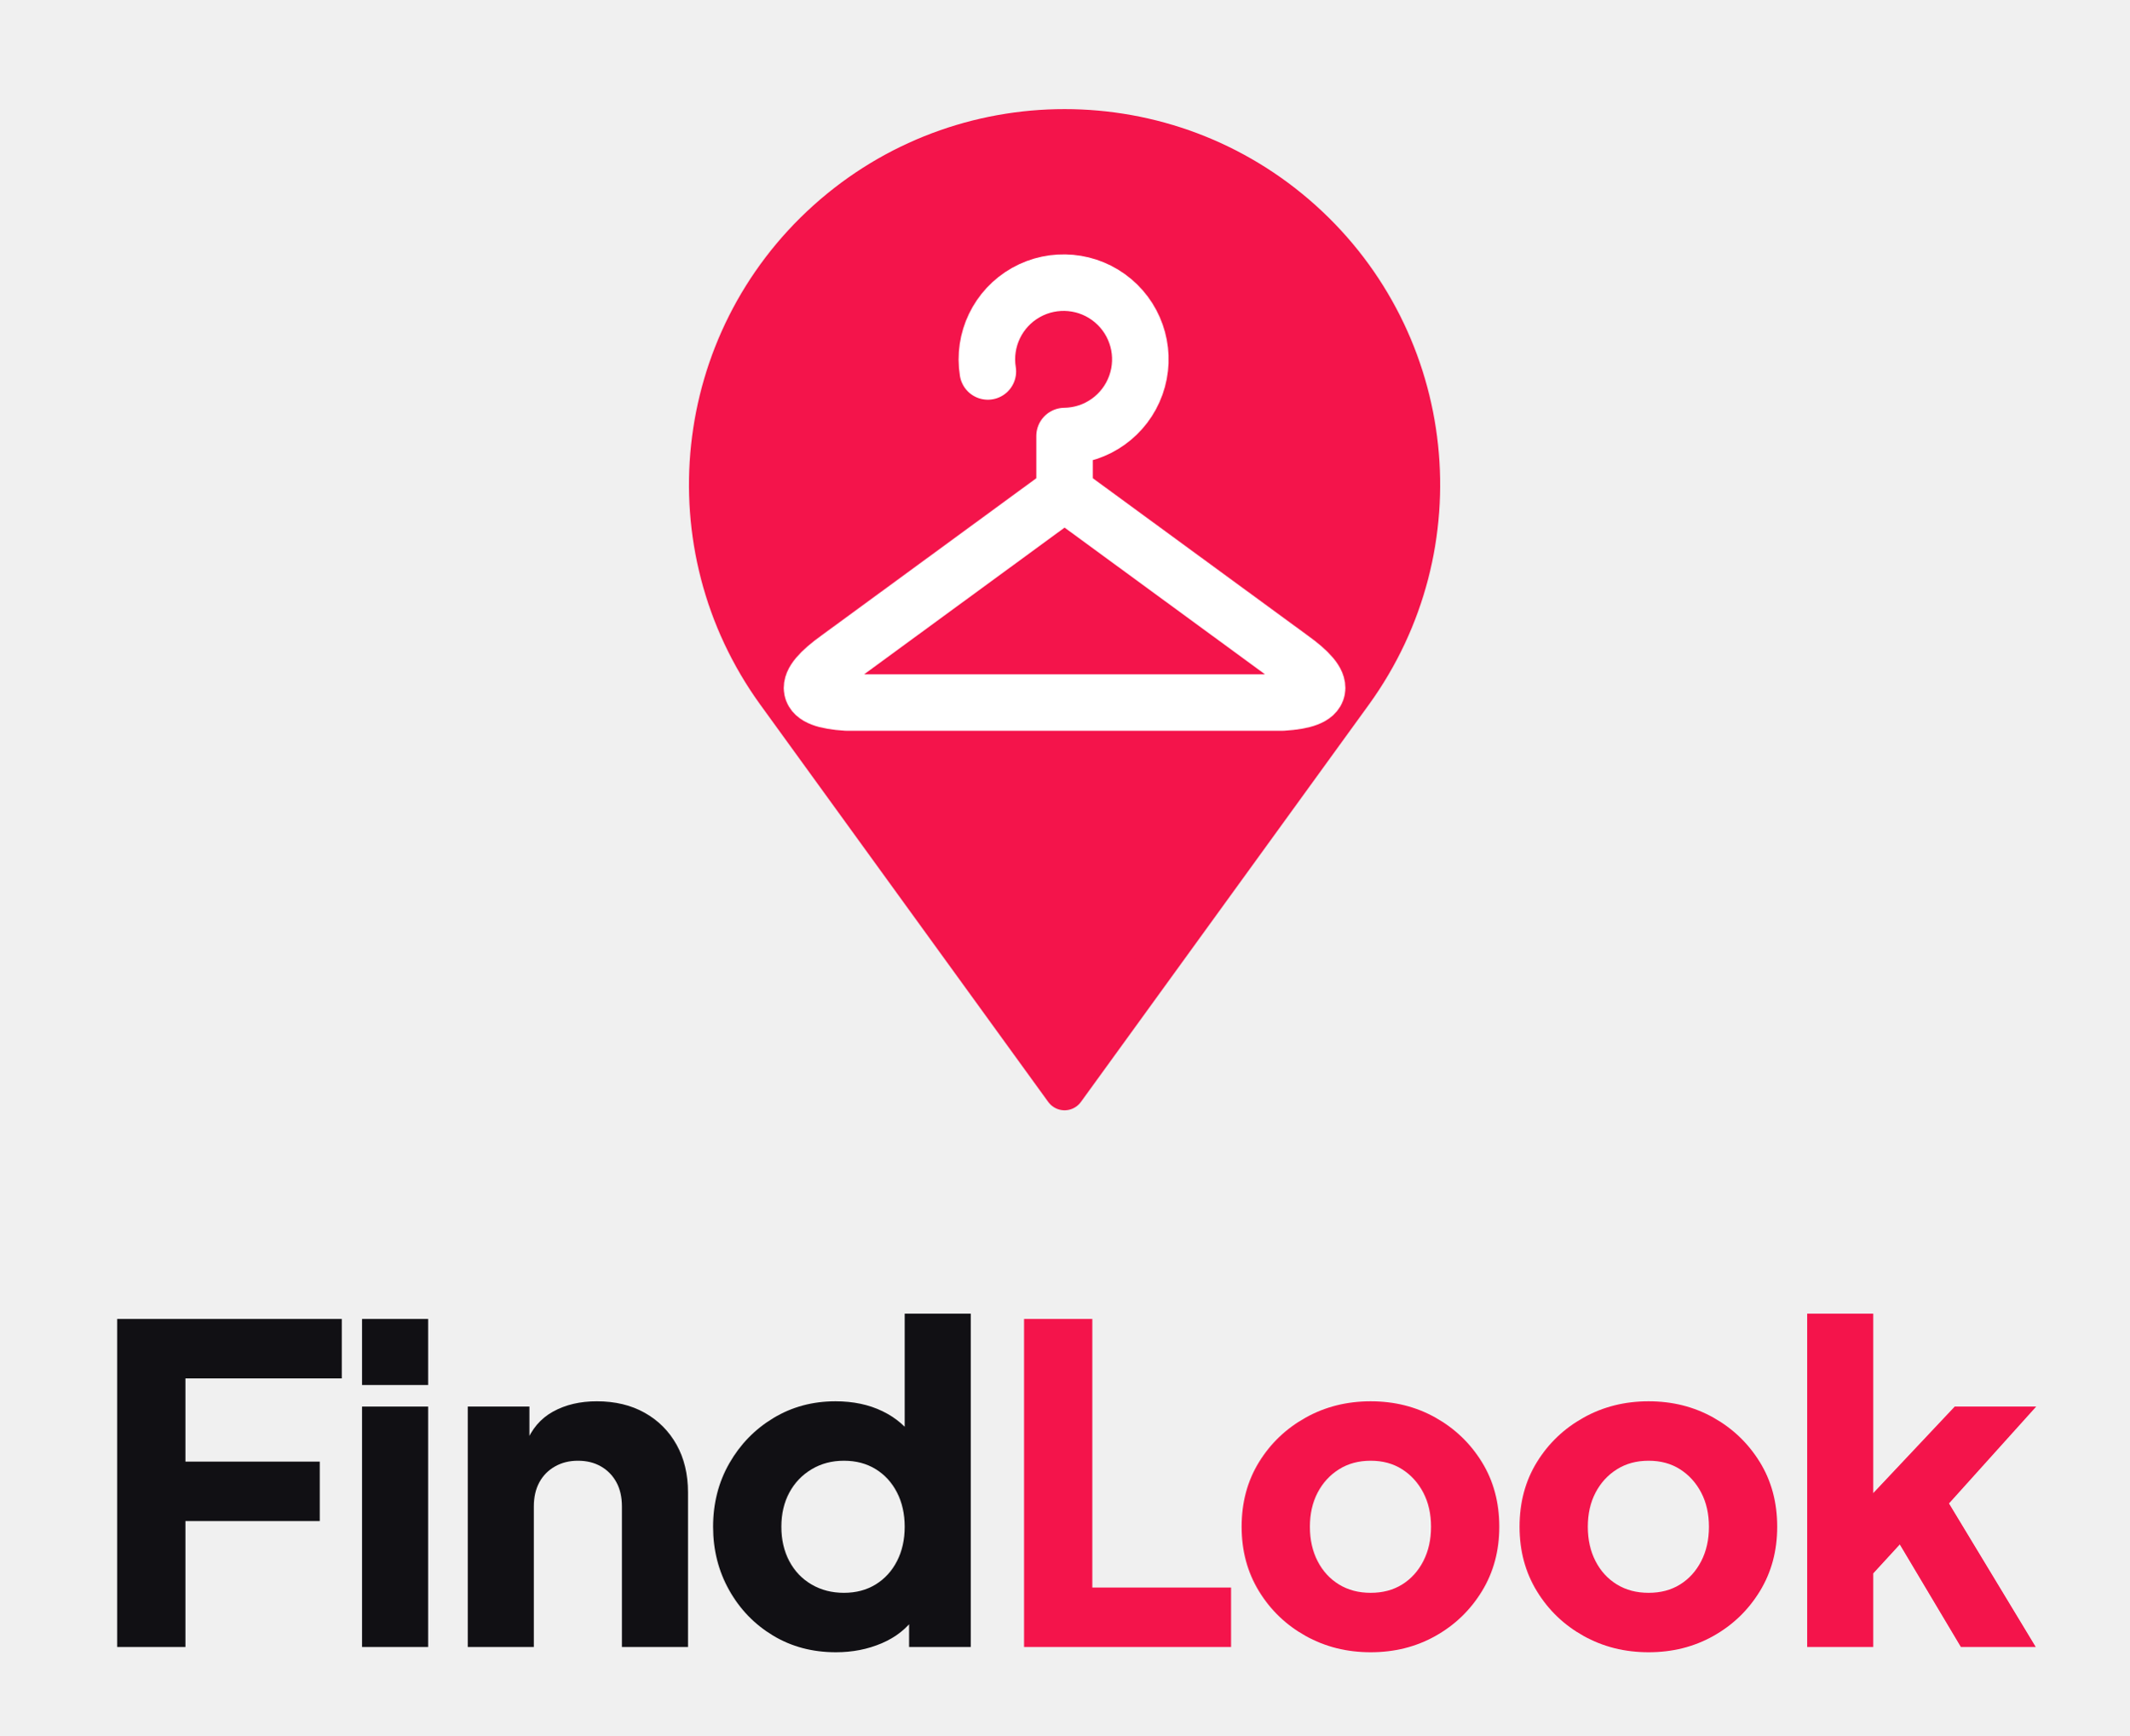
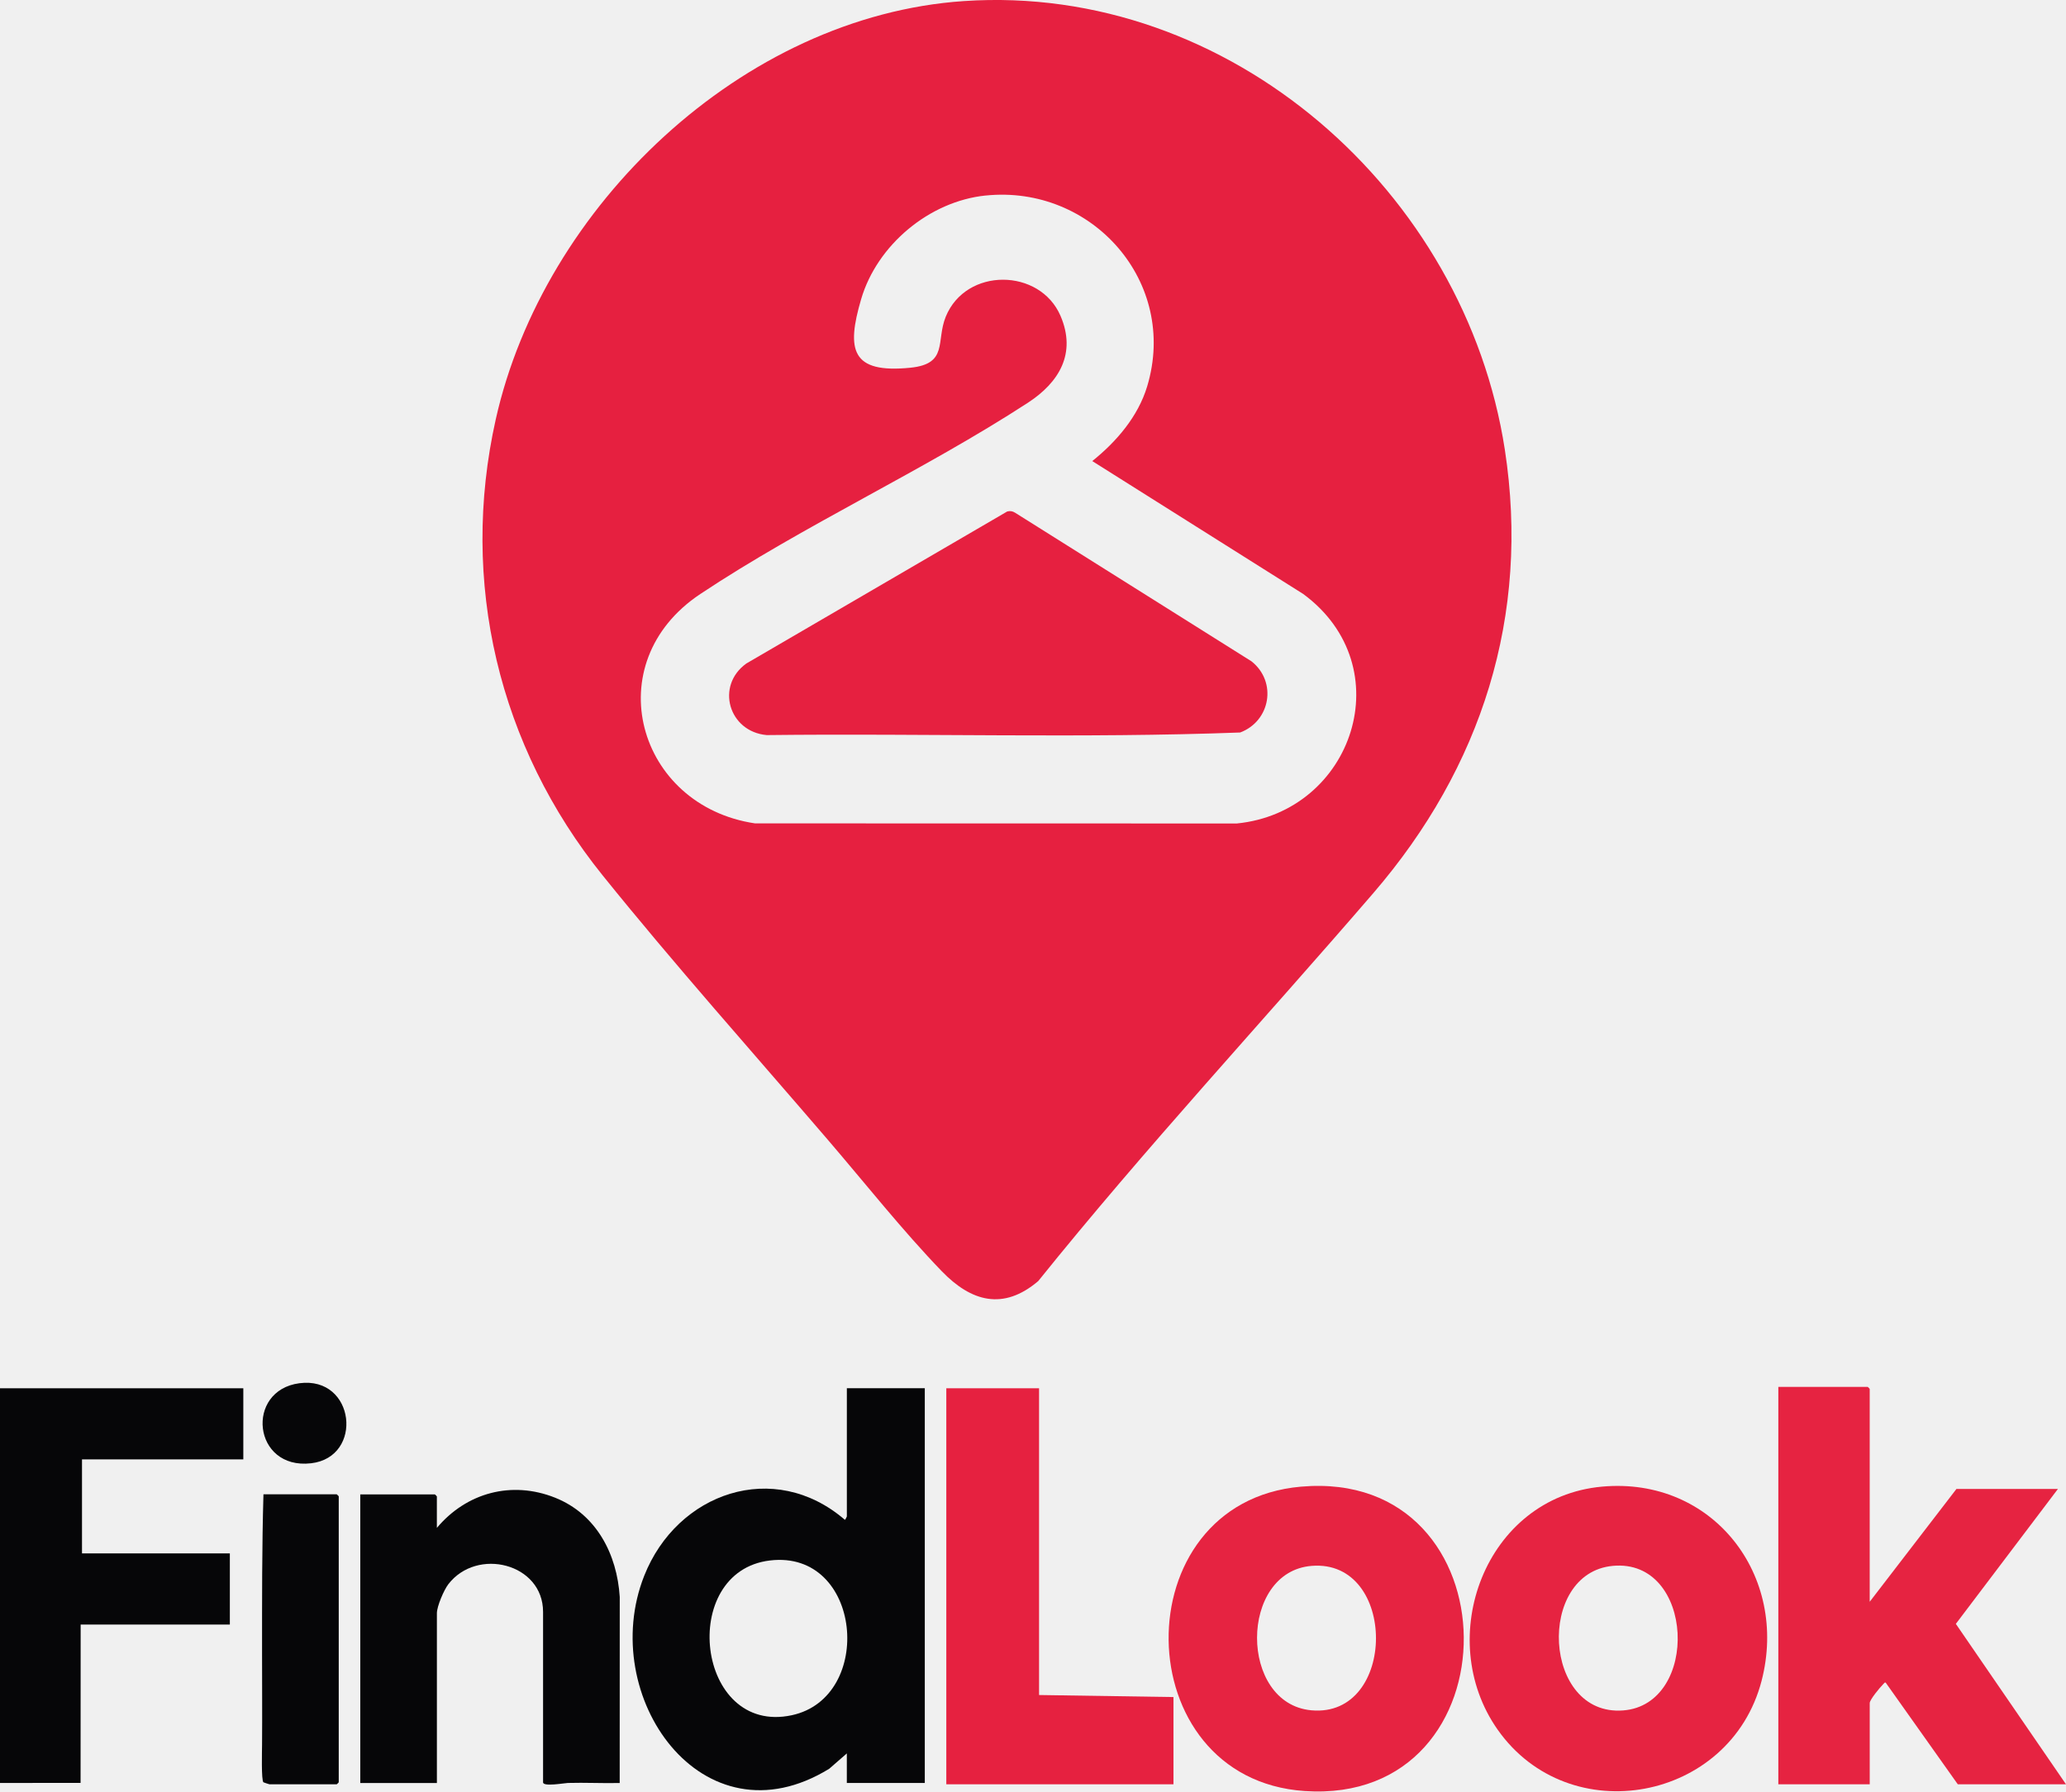
- <svg xmlns="http://www.w3.org/2000/svg" width="580" height="473" viewBox="0 0 580.08 472.65" role="img" aria-label="FindLook">
-   <g transform="translate(180.0092 24) scale(1.100308)">
-     <circle cx="100" cy="98" r="88" fill="#F4144B" />
-     <path d="M 100 248 L 28.7 149.6 A 88 88 0 1 1 171.3 149.6 Z" fill="#F4144B" stroke="#F4144B" stroke-width="10" stroke-linejoin="round" />
-     <path d="M 81 70 A 19 19 0 1 1 100 86 L 100 100" fill="none" stroke="#FFFFFF" stroke-width="14" stroke-linecap="round" stroke-linejoin="round" />
-     <path d="M 100 100 L 156 141 Q 170 151 154 152 L 46 152 Q 30 151 44 141 Z" fill="none" stroke="#FFFFFF" stroke-width="14" stroke-linecap="round" stroke-linejoin="round" />
-   </g>
-   <g transform="translate(24.0 448.65)">
-     <path d="M7.92 0.0V-89.4H69.12V-73.2H26.52V-50.52H63.12V-34.32H26.52V0.0Z" fill="#111014" />
-     <path d="M74.64 0.0V-65.52H92.64V0.0ZM74.64 -71.4V-89.4H92.64V-71.4Z" fill="#111014" />
-     <path d="M103.44 0.0V-65.52H120.24V-52.56L119.28 -55.44Q121.56 -61.32 126.66 -64.14Q131.76 -66.96 138.6 -66.96Q146.04 -66.96 151.62 -63.84Q157.2 -60.72 160.32 -55.14Q163.44 -49.56 163.44 -42.12V0.0H145.44V-38.28Q145.44 -42.12 143.94 -44.88Q142.44 -47.64 139.74 -49.2Q137.04 -50.76 133.44 -50.76Q129.96 -50.76 127.2 -49.2Q124.44 -47.64 122.94 -44.88Q121.44 -42.12 121.44 -38.28V0.0Z" fill="#111014" />
-     <path d="M203.76 1.44Q194.16 1.44 186.6 -3.12Q179.04 -7.68 174.66 -15.48Q170.28 -23.28 170.28 -32.76Q170.28 -42.36 174.72 -50.1Q179.16 -57.84 186.72 -62.4Q194.28 -66.96 203.64 -66.96Q210.84 -66.96 216.42 -64.26Q222.0 -61.56 225.24 -56.64L222.48 -53.04V-90.84H240.48V0.0H223.68V-12.0L225.36 -8.28Q222.0 -3.48 216.24 -1.02Q210.48 1.44 203.76 1.44ZM205.92 -14.76Q210.84 -14.76 214.56 -17.04Q218.28 -19.32 220.38 -23.4Q222.48 -27.48 222.48 -32.76Q222.48 -38.04 220.38 -42.12Q218.28 -46.2 214.56 -48.48Q210.84 -50.76 205.92 -50.76Q201.0 -50.76 197.1 -48.42Q193.2 -46.08 191.04 -42.06Q188.88 -38.04 188.88 -32.76Q188.88 -27.48 191.04 -23.4Q193.2 -19.32 197.1 -17.04Q201.0 -14.76 205.92 -14.76Z" fill="#111014" />
-   </g>
-   <g transform="translate(271.08 448.65)">
-     <path d="M7.92 0.0V-89.4H26.52V-16.2H64.32V0.0Z" fill="#F4144B" />
-     <path d="M102.36 1.44Q92.64 1.44 84.66 -3.0Q76.68 -7.44 71.94 -15.18Q67.2 -22.92 67.2 -32.76Q67.2 -42.72 71.94 -50.4Q76.68 -58.08 84.66 -62.52Q92.64 -66.96 102.36 -66.96Q112.08 -66.96 120.0 -62.52Q127.92 -58.08 132.66 -50.4Q137.4 -42.72 137.4 -32.76Q137.4 -22.92 132.66 -15.18Q127.92 -7.44 120.0 -3.0Q112.08 1.44 102.36 1.44ZM102.36 -14.76Q107.28 -14.76 110.94 -17.04Q114.6 -19.32 116.7 -23.4Q118.8 -27.48 118.8 -32.76Q118.8 -38.04 116.7 -42.06Q114.6 -46.08 110.94 -48.42Q107.28 -50.76 102.36 -50.76Q97.44 -50.76 93.72 -48.42Q90.0 -46.08 87.9 -42.06Q85.8 -38.04 85.8 -32.76Q85.8 -27.48 87.9 -23.4Q90.0 -19.32 93.72 -17.04Q97.44 -14.76 102.36 -14.76Z" fill="#F4144B" />
-     <path d="M178.08 1.44Q168.36 1.44 160.38 -3.0Q152.4 -7.44 147.66 -15.18Q142.92 -22.92 142.92 -32.76Q142.92 -42.72 147.66 -50.4Q152.4 -58.08 160.38 -62.52Q168.36 -66.96 178.08 -66.96Q187.8 -66.96 195.72 -62.52Q203.64 -58.08 208.38 -50.4Q213.12 -42.72 213.12 -32.76Q213.12 -22.92 208.38 -15.18Q203.64 -7.44 195.72 -3.0Q187.8 1.44 178.08 1.44ZM178.08 -14.76Q183 -14.76 186.66 -17.04Q190.32 -19.32 192.42 -23.4Q194.52 -27.48 194.52 -32.76Q194.52 -38.04 192.42 -42.06Q190.32 -46.08 186.66 -48.42Q183 -50.76 178.08 -50.76Q173.16 -50.76 169.44 -48.42Q165.72 -46.08 163.62 -42.06Q161.52 -38.04 161.52 -32.76Q161.52 -27.48 163.62 -23.4Q165.72 -19.32 169.44 -17.04Q173.16 -14.76 178.08 -14.76Z" fill="#F4144B" />
-     <path d="M221.28 0.0V-90.84H239.28V-32.64L232.56 -34.8L261.48 -65.52H283.68L259.92 -39.12L283.56 0.0H263.16L243.36 -33.24L253.8 -35.88L233.76 -14.04L239.28 -24.48V0.0Z" fill="#F4144B" />
+ <svg xmlns="http://www.w3.org/2000/svg" id="Camada_2" data-name="Camada 2" viewBox="0 0 814.54 706.48">
+   <defs>
+     <style>
+       .cls-1 {
+         fill: #e62140;
+       }
+ 
+       .cls-2 {
+         fill: #e62341;
+       }
+ 
+       .cls-3 {
+         fill: #060608;
+       }
+ 
+       .cls-4 {
+         fill: #e62040;
+       }
+     </style>
+   </defs>
+   <g id="Camada_2-2" data-name="Camada 2">
+     <g>
+       <g>
+         <path class="cls-3" d="M364.61,547.47v155.66h-30.74v-11.65l-6.93,6.04c-50.04,30.77-91.67-28.73-72.96-76.07,12.98-32.85,51.21-46.15,79.11-22.1.15.07.79-1.25.79-1.32v-50.57h30.74ZM303.55,615.39c-36.37,4.33-29.12,69.13,8.62,61.03,32.78-7.03,27.77-65.37-8.62-61.03Z" />
+         <path class="cls-2" d="M737.17,631.65l34.18-44.47h40.01l-40.25,53.21,43.43,63.27h-42.66l-28.35-39.99c-.36-.47-.79.25-1.08.53-1.18,1.16-5.29,6.07-5.29,7.42v32.03h-36.04v-156.72h35.24c.06,0,.79.74.79.79v83.92h0Z" />
+         <path class="cls-2" d="M512.9,586.28c84.9-7.48,85.84,125.77,1.44,120.03-70.5-4.8-71.95-113.81-1.44-120.03h0ZM517.13,617.52c-28.7,2.31-28.68,54.37-.09,56.96,33.82,3.06,34.02-59.69.09-56.96Z" />
+         <path class="cls-2" d="M631.6,586.27c43.71-3.98,73.73,35.04,62.91,76.62-12.38,47.54-75.79,59.35-104.04,19.23-25.41-36.09-4.95-91.65,41.13-95.85h0ZM635.84,617.52c-30.24,2.85-27.61,59.4,4.08,57.01,30.38-2.29,28.26-60.06-4.08-57.01Z" />
+         <polygon class="cls-3" points="95.93 547.47 95.93 575.53 32.33 575.53 32.33 612.59 90.62 612.59 90.62 640.66 31.8 640.66 31.77 703.11 0 703.13 0 547.47 95.93 547.47" />
+         <path class="cls-3" d="M172.24,602.54c11.67-13.9,29.5-18.74,46.63-11.9,16.27,6.49,24.41,22.25,25.47,39.15l-.02,73.36c-6.79.15-13.63-.21-20.43-.02-1.34.04-9.78,1.57-9.78-.24v-67.24c0-19.1-26.04-25.61-37.37-10.87-1.72,2.24-4.49,8.69-4.49,11.4v66.98h-30.21v-113.83h29.41c.06,0,.79.74.79.79v12.44h0Z" />
+         <polygon class="cls-1" points="409.66 547.47 409.66 668.45 462.65 669.25 462.65 703.66 373.09 703.66 373.09 547.47 409.66 547.47" />
+         <path class="cls-3" d="M103.88,589.3h28.88c.06,0,.79.74.79.79v112.78c0,.06-.74.79-.79.79h-26.5c-.13,0-2.29-.72-2.39-.79-.9-.66-.56-12.71-.55-14.85.09-11.87,0-24.02,0-35.96,0-20.95-.06-41.89.55-62.77Z" />
+         <path class="cls-3" d="M118.05,545.49c22.02-2.89,25.46,29.17,4.58,31.57-23.02,2.65-26.07-28.75-4.58-31.57Z" />
+       </g>
+       <g>
+         <path class="cls-4" d="M380.07.42c104.83-7.07,197.57,75.21,213.22,176.88,10.08,65.51-9.19,125.38-51.83,174.89-43.93,51-89.89,100.48-132.13,153.02-13.8,11.73-26.44,8.1-38.03-3.89-15.29-15.83-30.49-35.02-44.97-51.89-29.55-34.44-60.31-68.93-88.73-104.21-41.01-50.91-56.51-115.7-42.13-179.91C214.26,81.46,292.63,6.32,380.07.42ZM388.6,77.1c-22.23,2.28-42.79,19.51-49.07,40.82-5.91,20.08-3.93,29.43,19.37,27.1,15.08-1.51,10.05-10.5,13.97-20.12,7.98-19.58,37.15-19.22,45.26-.31,6.34,14.79-.57,26.22-12.86,34.23-41.06,26.74-88.49,48.37-129.16,75.43-40.9,27.21-24.91,83.58,21.57,90.46l189.95.04c45.93-4.59,65.04-61.86,26.19-90.5l-83.18-52.42c9.53-7.65,18.06-17.56,21.65-29.48,12.39-41.15-21.78-79.54-63.68-75.24h0Z" />
+         <path class="cls-4" d="M397.1,201.71c1.13-.29,2.08-.15,3.07.46l93.26,58.64c10.17,8.1,7.46,23.58-4.49,28.06-61.98,2.32-124.48.3-186.65,1.02-15.01-1.34-20.28-19.44-8.04-28.23l102.85-59.95h0Z" />
+       </g>
+     </g>
  </g>
</svg>
